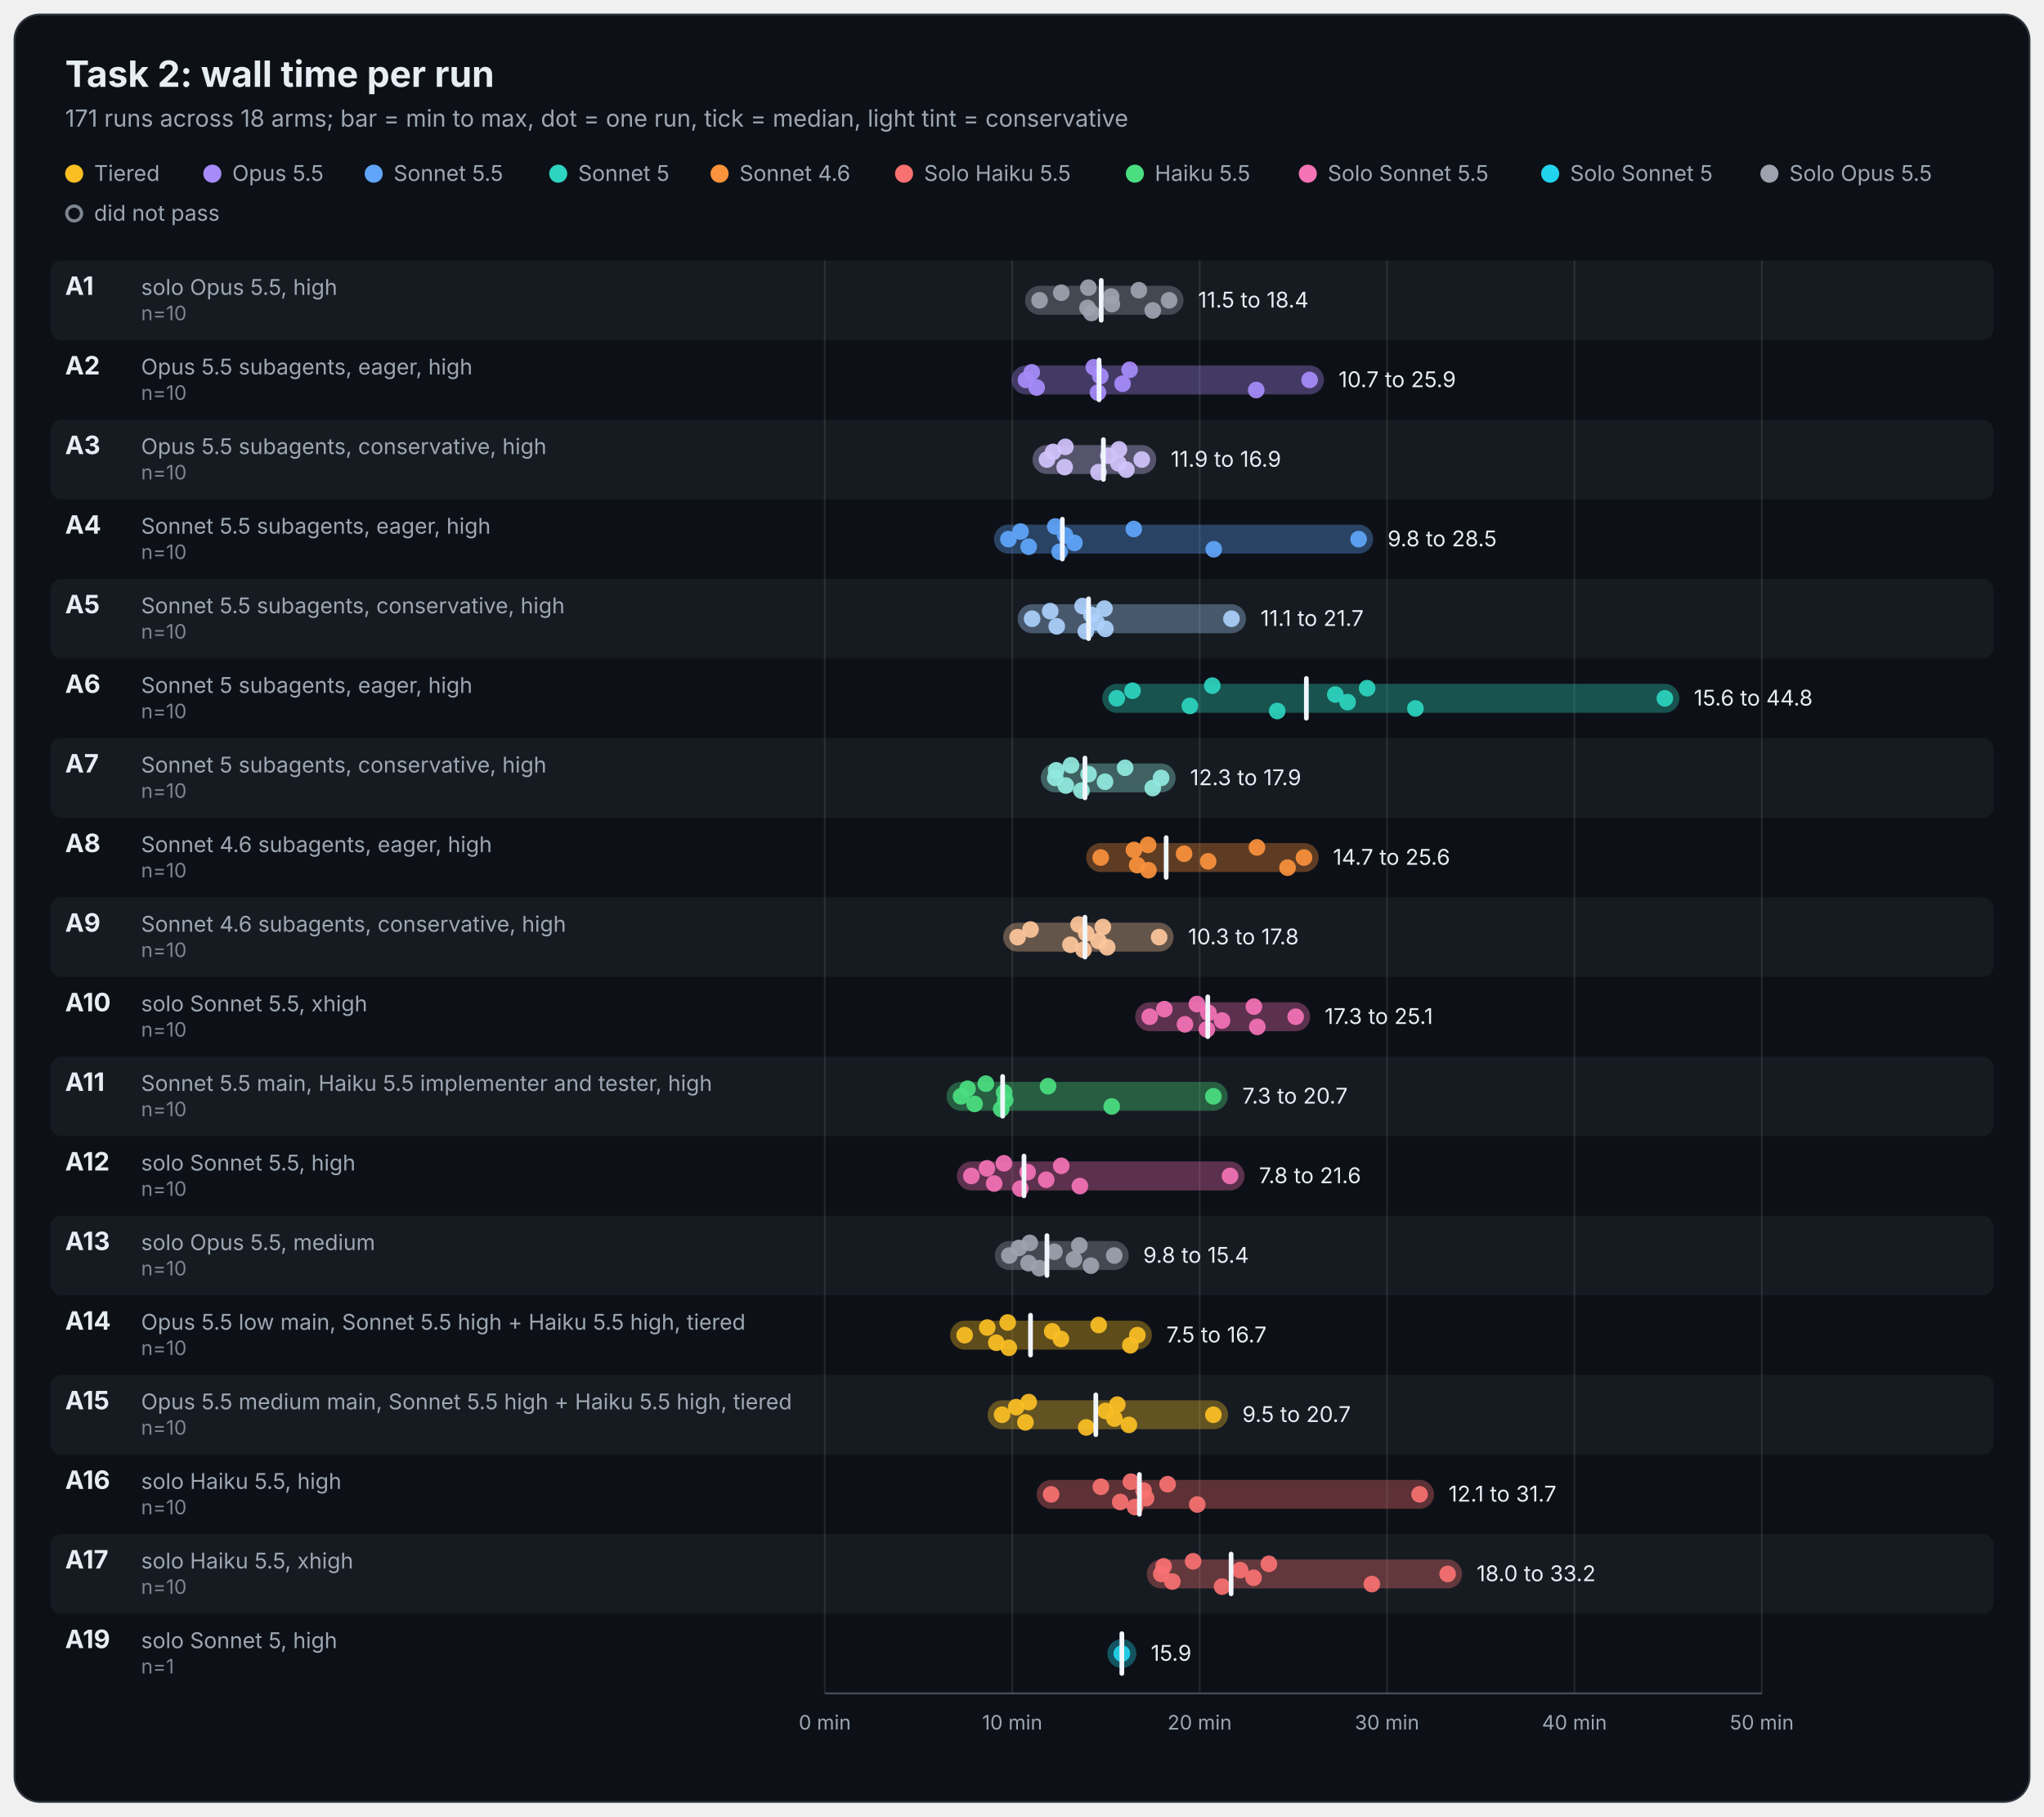
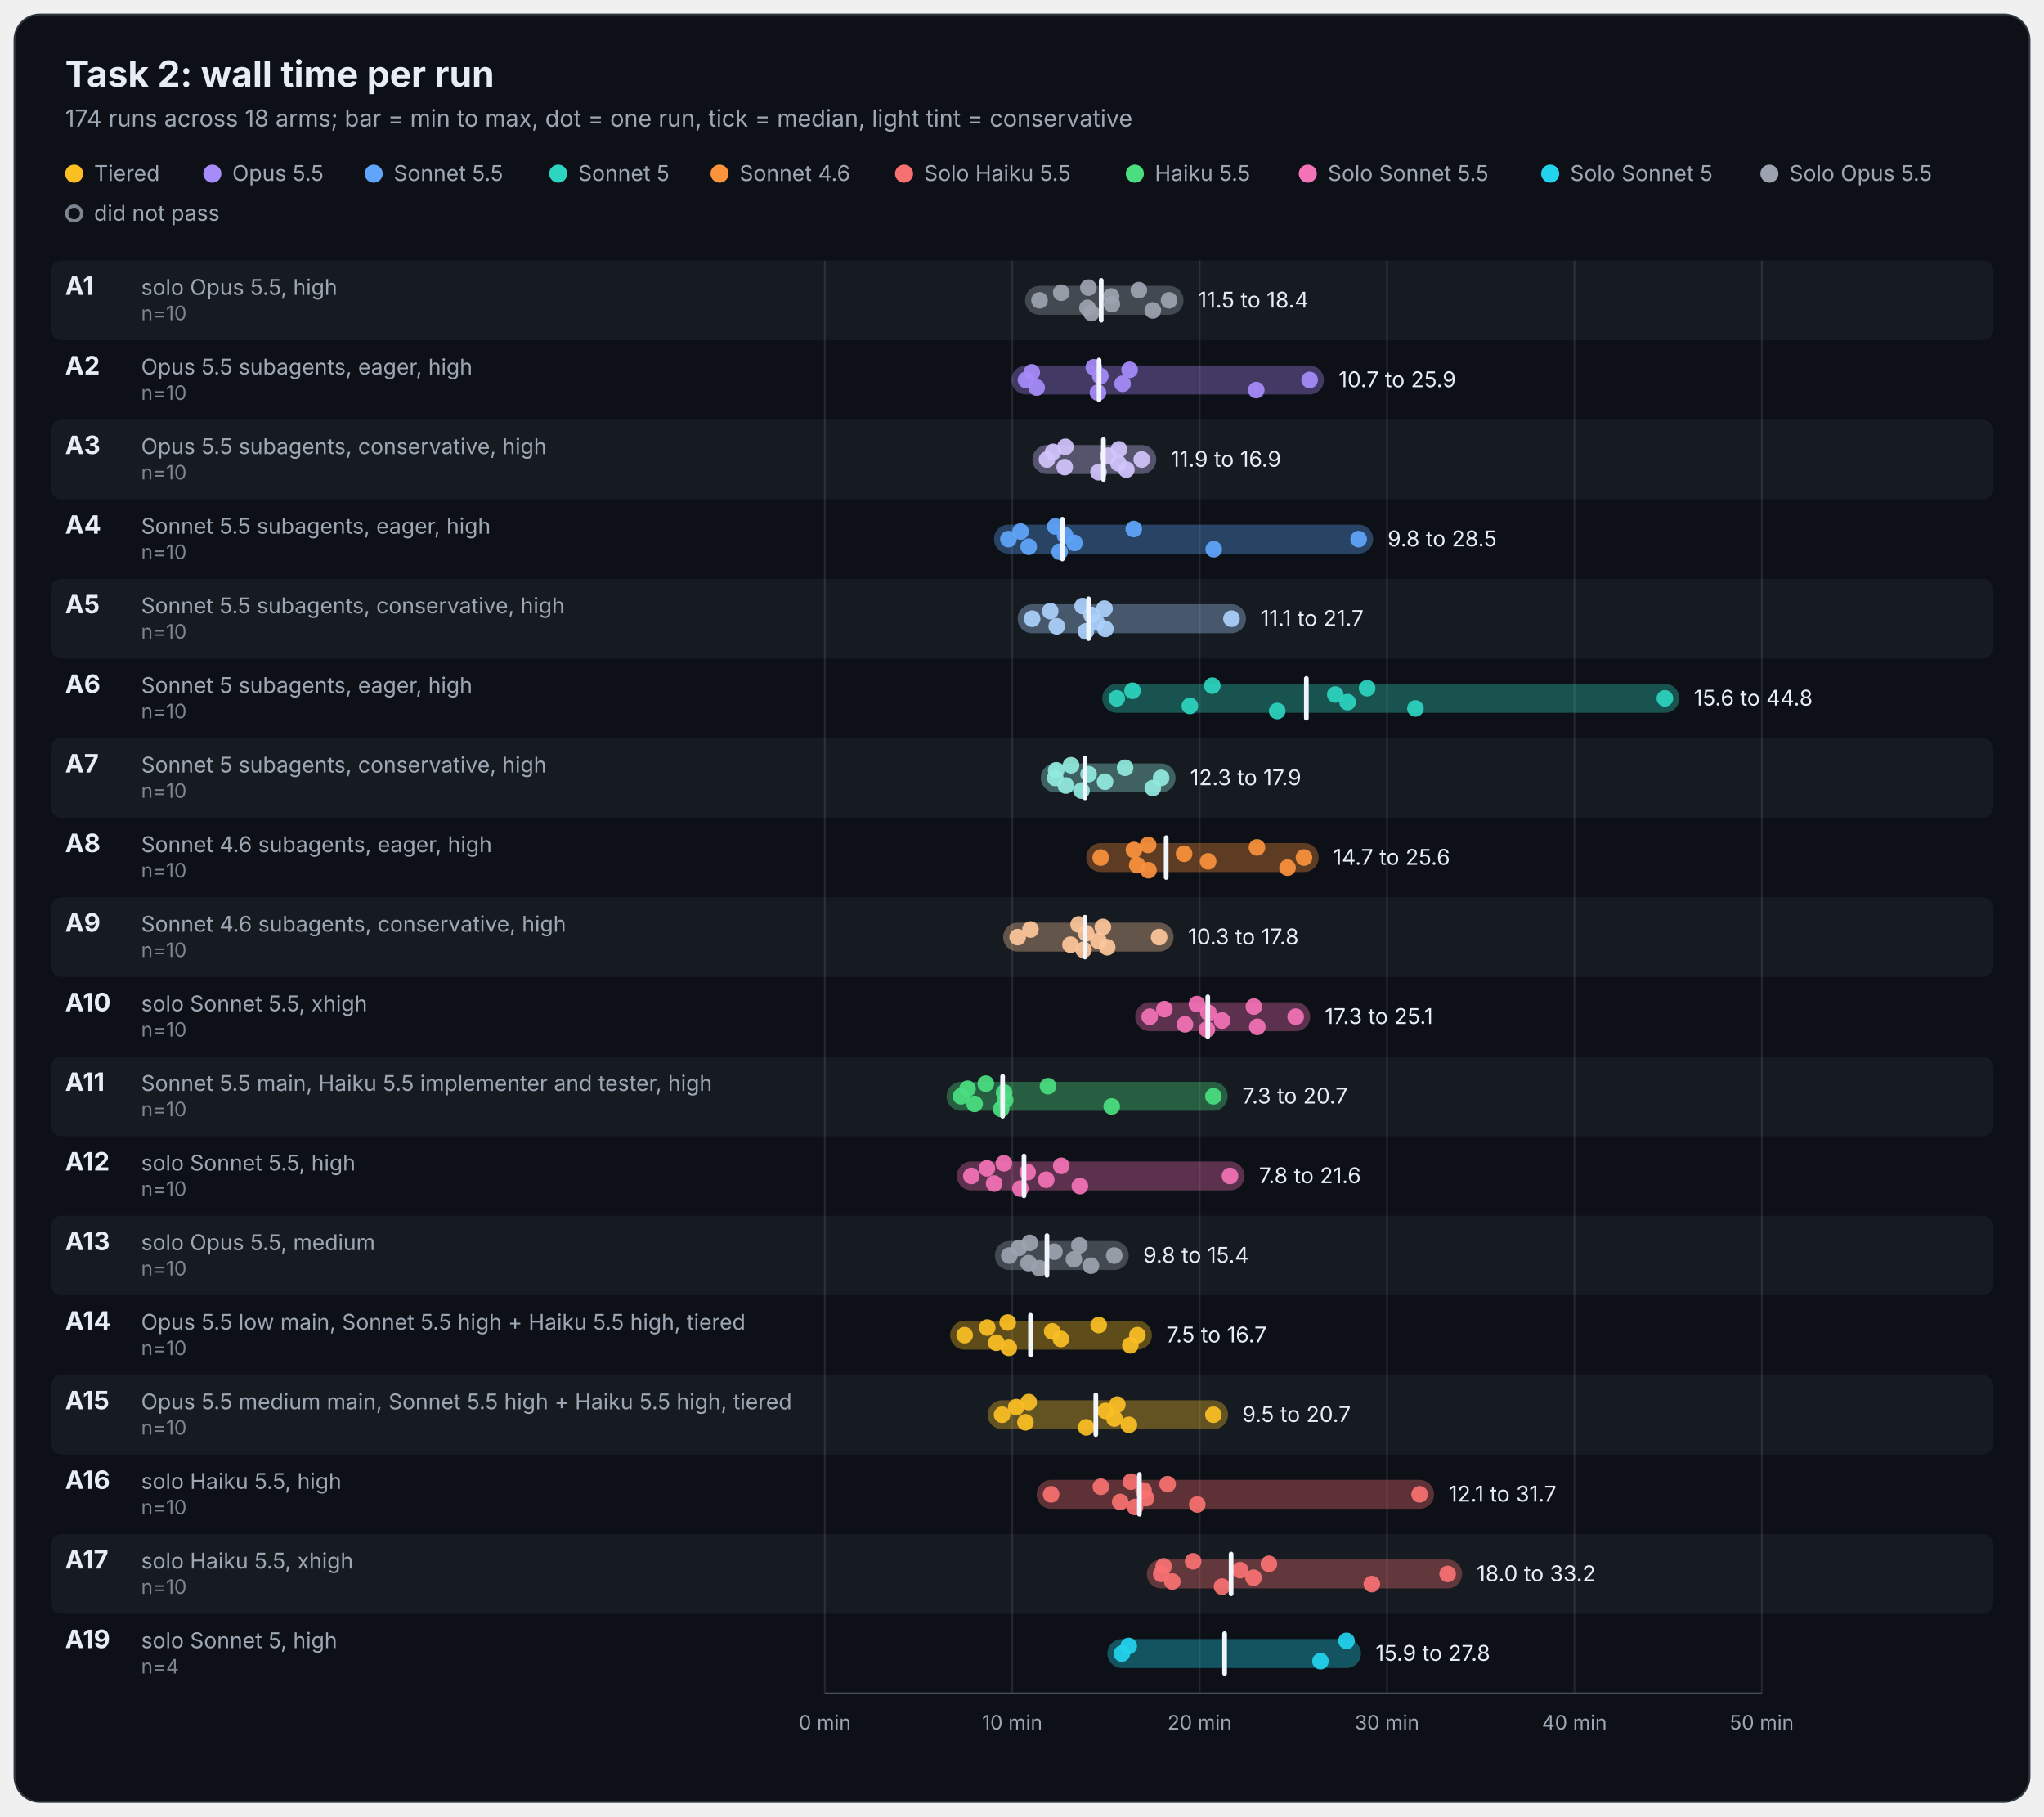
<svg xmlns="http://www.w3.org/2000/svg" width="1130" height="1004.0" viewBox="0 0 1130 1004.0" role="img" aria-label="Task 2: wall time per run" font-family="-apple-system, &quot;Segoe UI&quot;, Inter, Roboto, &quot;Helvetica Neue&quot;, Arial, sans-serif">
  <rect x="8" y="8" width="1114" height="988.0" rx="14" fill="#0d1117" stroke="#30363d" stroke-width="1" />
  <text x="36.0" y="48.0" font-size="20" font-weight="700" fill="#e6edf3" text-anchor="start">Task 2: wall time per run</text>
-   <text x="36.0" y="70.0" font-size="13" font-weight="400" fill="#9da7b3" text-anchor="start">171 runs across 18 arms; bar = min to max, dot = one run, tick = median, light tint = conservative</text>
+   <text x="36.0" y="70.0" font-size="13" font-weight="400" fill="#9da7b3" text-anchor="start">174 runs across 18 arms; bar = min to max, dot = one run, tick = median, light tint = conservative</text>
  <circle cx="41.0" cy="96.0" r="5" fill="#fbbf24" />
  <text x="52.0" y="100.0" font-size="12" font-weight="400" fill="#9da7b3" text-anchor="start">Tiered</text>
  <circle cx="117.4" cy="96.0" r="5" fill="#a78bfa" />
  <text x="128.4" y="100.0" font-size="12" font-weight="400" fill="#9da7b3" text-anchor="start">Opus 5.5</text>
  <circle cx="206.6" cy="96.0" r="5" fill="#60a5fa" />
  <text x="217.6" y="100.0" font-size="12" font-weight="400" fill="#9da7b3" text-anchor="start">Sonnet 5.5</text>
  <circle cx="308.6" cy="96.0" r="5" fill="#2dd4bf" />
  <text x="319.6" y="100.0" font-size="12" font-weight="400" fill="#9da7b3" text-anchor="start">Sonnet 5</text>
  <circle cx="397.8" cy="96.0" r="5" fill="#fb923c" />
  <text x="408.8" y="100.0" font-size="12" font-weight="400" fill="#9da7b3" text-anchor="start">Sonnet 4.6</text>
  <circle cx="499.8" cy="96.0" r="5" fill="#f87171" />
  <text x="510.8" y="100.0" font-size="12" font-weight="400" fill="#9da7b3" text-anchor="start">Solo Haiku 5.5</text>
  <circle cx="627.4" cy="96.0" r="5" fill="#4ade80" />
  <text x="638.4" y="100.0" font-size="12" font-weight="400" fill="#9da7b3" text-anchor="start">Haiku 5.5</text>
  <circle cx="723.0" cy="96.0" r="5" fill="#f472b6" />
  <text x="734.0" y="100.0" font-size="12" font-weight="400" fill="#9da7b3" text-anchor="start">Solo Sonnet 5.5</text>
  <circle cx="857.0" cy="96.0" r="5" fill="#22d3ee" />
  <text x="868.0" y="100.0" font-size="12" font-weight="400" fill="#9da7b3" text-anchor="start">Solo Sonnet 5</text>
  <circle cx="978.2" cy="96.0" r="5" fill="#9ca3af" />
  <text x="989.2" y="100.0" font-size="12" font-weight="400" fill="#9da7b3" text-anchor="start">Solo Opus 5.5</text>
  <circle cx="41.0" cy="118.0" r="4.1" fill="#0d1117" stroke="#7d8590" stroke-width="1.8" />
  <text x="52.0" y="122.0" font-size="12" font-weight="400" fill="#9da7b3" text-anchor="start">did not pass</text>
  <rect x="28" y="144.0" width="1074.0" height="44" rx="6" fill="#161b22" />
  <rect x="28" y="232.0" width="1074.0" height="44" rx="6" fill="#161b22" />
  <rect x="28" y="320.0" width="1074.0" height="44" rx="6" fill="#161b22" />
  <rect x="28" y="408.0" width="1074.0" height="44" rx="6" fill="#161b22" />
  <rect x="28" y="496.0" width="1074.0" height="44" rx="6" fill="#161b22" />
  <rect x="28" y="584.0" width="1074.0" height="44" rx="6" fill="#161b22" />
  <rect x="28" y="672.0" width="1074.0" height="44" rx="6" fill="#161b22" />
  <rect x="28" y="760.0" width="1074.0" height="44" rx="6" fill="#161b22" />
  <rect x="28" y="848.0" width="1074.0" height="44" rx="6" fill="#161b22" />
  <line x1="456.0" y1="144.0" x2="456.0" y2="936.0" stroke="#ffffff" stroke-opacity="0.09" stroke-width="1" />
  <text x="456.0" y="956.0" font-size="11" font-weight="400" fill="#9da7b3" text-anchor="middle">0 min</text>
  <line x1="559.6" y1="144.0" x2="559.6" y2="936.0" stroke="#ffffff" stroke-opacity="0.09" stroke-width="1" />
  <text x="559.6" y="956.0" font-size="11" font-weight="400" fill="#9da7b3" text-anchor="middle">10 min</text>
  <line x1="663.2" y1="144.0" x2="663.2" y2="936.0" stroke="#ffffff" stroke-opacity="0.09" stroke-width="1" />
  <text x="663.2" y="956.0" font-size="11" font-weight="400" fill="#9da7b3" text-anchor="middle">20 min</text>
  <line x1="766.8" y1="144.0" x2="766.8" y2="936.0" stroke="#ffffff" stroke-opacity="0.09" stroke-width="1" />
  <text x="766.8" y="956.0" font-size="11" font-weight="400" fill="#9da7b3" text-anchor="middle">30 min</text>
  <line x1="870.4" y1="144.0" x2="870.4" y2="936.0" stroke="#ffffff" stroke-opacity="0.09" stroke-width="1" />
  <text x="870.4" y="956.0" font-size="11" font-weight="400" fill="#9da7b3" text-anchor="middle">40 min</text>
  <line x1="974.0" y1="144.0" x2="974.0" y2="936.0" stroke="#ffffff" stroke-opacity="0.09" stroke-width="1" />
  <text x="974.0" y="956.0" font-size="11" font-weight="400" fill="#9da7b3" text-anchor="middle">50 min</text>
  <line x1="456.0" y1="936.0" x2="974.0" y2="936.0" stroke="#484f58" stroke-width="1" />
  <text x="36.0" y="163.0" font-size="14" font-weight="700" fill="#e6edf3" text-anchor="start">A1</text>
  <text x="78.0" y="163.0" font-size="12" font-weight="400" fill="#9da7b3" text-anchor="start">solo Opus 5.5, high</text>
  <text x="78.0" y="177.0" font-size="11" font-weight="400" fill="#7d8590" text-anchor="start">n=10</text>
  <rect x="566.7" y="158.0" width="87.6" height="16" rx="8.0" fill="#9ca3af" fill-opacity="0.34" />
  <circle cx="574.7" cy="166.0" r="4.6" fill="#9ca3af" fill-opacity="0.92" />
  <circle cx="586.7" cy="161.8" r="4.6" fill="#9ca3af" fill-opacity="0.92" />
  <circle cx="601.2" cy="170.2" r="4.6" fill="#9ca3af" fill-opacity="0.92" />
  <circle cx="601.7" cy="159.0" r="4.6" fill="#9ca3af" fill-opacity="0.92" />
  <circle cx="603.4" cy="173.0" r="4.6" fill="#9ca3af" fill-opacity="0.92" />
  <circle cx="614.3" cy="163.9" r="4.6" fill="#9ca3af" fill-opacity="0.92" />
  <circle cx="614.7" cy="168.1" r="4.6" fill="#9ca3af" fill-opacity="0.92" />
  <circle cx="629.6" cy="160.4" r="4.6" fill="#9ca3af" fill-opacity="0.92" />
  <circle cx="637.3" cy="171.6" r="4.6" fill="#9ca3af" fill-opacity="0.92" />
  <circle cx="646.3" cy="166.0" r="4.6" fill="#9ca3af" fill-opacity="0.92" />
  <line x1="608.8" y1="155.0" x2="608.8" y2="177.0" stroke="#f0f6fc" stroke-width="2.6" stroke-linecap="round" />
  <text x="662.3" y="170.0" font-size="12" font-weight="400" fill="#e6edf3" text-anchor="start">11.5 to 18.4</text>
  <text x="36.0" y="207.0" font-size="14" font-weight="700" fill="#e6edf3" text-anchor="start">A2</text>
  <text x="78.0" y="207.0" font-size="12" font-weight="400" fill="#9da7b3" text-anchor="start">Opus 5.5 subagents, eager, high</text>
  <text x="78.0" y="221.0" font-size="11" font-weight="400" fill="#7d8590" text-anchor="start">n=10</text>
  <rect x="559.2" y="202.0" width="172.7" height="16" rx="8.0" fill="#a78bfa" fill-opacity="0.34" />
  <circle cx="567.2" cy="210.0" r="4.6" fill="#a78bfa" fill-opacity="0.92" />
  <circle cx="570.4" cy="205.8" r="4.6" fill="#a78bfa" fill-opacity="0.92" />
  <circle cx="573.1" cy="214.2" r="4.6" fill="#a78bfa" fill-opacity="0.92" />
  <circle cx="604.7" cy="203.0" r="4.6" fill="#a78bfa" fill-opacity="0.92" />
  <circle cx="607.0" cy="217.0" r="4.6" fill="#a78bfa" fill-opacity="0.92" />
  <circle cx="608.3" cy="207.9" r="4.6" fill="#a78bfa" fill-opacity="0.92" />
  <circle cx="620.6" cy="212.1" r="4.6" fill="#a78bfa" fill-opacity="0.92" />
  <circle cx="624.5" cy="204.4" r="4.6" fill="#a78bfa" fill-opacity="0.92" />
  <circle cx="694.5" cy="215.6" r="4.6" fill="#a78bfa" fill-opacity="0.92" />
  <circle cx="724.0" cy="210.0" r="4.6" fill="#a78bfa" fill-opacity="0.92" />
  <line x1="607.6" y1="199.0" x2="607.6" y2="221.0" stroke="#f0f6fc" stroke-width="2.6" stroke-linecap="round" />
  <text x="740.0" y="214.0" font-size="12" font-weight="400" fill="#e6edf3" text-anchor="start">10.7 to 25.9</text>
  <text x="36.0" y="251.0" font-size="14" font-weight="700" fill="#e6edf3" text-anchor="start">A3</text>
  <text x="78.0" y="251.0" font-size="12" font-weight="400" fill="#9da7b3" text-anchor="start">Opus 5.5 subagents, conservative, high</text>
  <text x="78.0" y="265.0" font-size="11" font-weight="400" fill="#7d8590" text-anchor="start">n=10</text>
  <rect x="570.8" y="246.0" width="68.4" height="16" rx="8.0" fill="#d1c3fc" fill-opacity="0.34" />
  <circle cx="578.8" cy="254.0" r="4.6" fill="#d1c3fc" fill-opacity="0.92" />
  <circle cx="582.2" cy="249.8" r="4.6" fill="#d1c3fc" fill-opacity="0.92" />
  <circle cx="588.6" cy="258.2" r="4.6" fill="#d1c3fc" fill-opacity="0.92" />
  <circle cx="589.0" cy="247.0" r="4.6" fill="#d1c3fc" fill-opacity="0.92" />
  <circle cx="607.3" cy="261.0" r="4.6" fill="#d1c3fc" fill-opacity="0.92" />
  <circle cx="612.7" cy="251.9" r="4.6" fill="#d1c3fc" fill-opacity="0.92" />
  <circle cx="618.3" cy="256.1" r="4.6" fill="#d1c3fc" fill-opacity="0.92" />
  <circle cx="618.6" cy="248.4" r="4.6" fill="#d1c3fc" fill-opacity="0.92" />
  <circle cx="622.7" cy="259.6" r="4.6" fill="#d1c3fc" fill-opacity="0.92" />
  <circle cx="631.2" cy="254.0" r="4.6" fill="#d1c3fc" fill-opacity="0.92" />
  <line x1="610.0" y1="243.0" x2="610.0" y2="265.0" stroke="#f0f6fc" stroke-width="2.6" stroke-linecap="round" />
  <text x="647.2" y="258.0" font-size="12" font-weight="400" fill="#e6edf3" text-anchor="start">11.9 to 16.9</text>
  <text x="36.0" y="295.0" font-size="14" font-weight="700" fill="#e6edf3" text-anchor="start">A4</text>
  <text x="78.0" y="295.0" font-size="12" font-weight="400" fill="#9da7b3" text-anchor="start">Sonnet 5.5 subagents, eager, high</text>
  <text x="78.0" y="309.0" font-size="11" font-weight="400" fill="#7d8590" text-anchor="start">n=10</text>
  <rect x="549.5" y="290.0" width="209.6" height="16" rx="8.0" fill="#60a5fa" fill-opacity="0.34" />
  <circle cx="557.5" cy="298.0" r="4.6" fill="#60a5fa" fill-opacity="0.92" />
  <circle cx="564.2" cy="293.8" r="4.6" fill="#60a5fa" fill-opacity="0.92" />
  <circle cx="568.7" cy="302.2" r="4.6" fill="#60a5fa" fill-opacity="0.92" />
  <circle cx="583.4" cy="291.0" r="4.6" fill="#60a5fa" fill-opacity="0.92" />
  <circle cx="585.8" cy="305.0" r="4.6" fill="#60a5fa" fill-opacity="0.92" />
  <circle cx="588.8" cy="295.9" r="4.6" fill="#60a5fa" fill-opacity="0.92" />
  <circle cx="594.0" cy="300.1" r="4.6" fill="#60a5fa" fill-opacity="0.92" />
  <circle cx="626.8" cy="292.4" r="4.6" fill="#60a5fa" fill-opacity="0.92" />
  <circle cx="671.0" cy="303.6" r="4.6" fill="#60a5fa" fill-opacity="0.92" />
  <circle cx="751.1" cy="298.0" r="4.6" fill="#60a5fa" fill-opacity="0.92" />
  <line x1="587.3" y1="287.0" x2="587.3" y2="309.0" stroke="#f0f6fc" stroke-width="2.6" stroke-linecap="round" />
  <text x="767.1" y="302.0" font-size="12" font-weight="400" fill="#e6edf3" text-anchor="start">9.8 to 28.5</text>
  <text x="36.0" y="339.0" font-size="14" font-weight="700" fill="#e6edf3" text-anchor="start">A5</text>
  <text x="78.0" y="339.0" font-size="12" font-weight="400" fill="#9da7b3" text-anchor="start">Sonnet 5.5 subagents, conservative, high</text>
  <text x="78.0" y="353.0" font-size="11" font-weight="400" fill="#7d8590" text-anchor="start">n=10</text>
  <rect x="562.6" y="334.0" width="126.2" height="16" rx="8.0" fill="#acd0fc" fill-opacity="0.34" />
  <circle cx="570.6" cy="342.0" r="4.6" fill="#acd0fc" fill-opacity="0.92" />
  <circle cx="580.6" cy="337.8" r="4.6" fill="#acd0fc" fill-opacity="0.92" />
  <circle cx="584.2" cy="346.2" r="4.6" fill="#acd0fc" fill-opacity="0.92" />
  <circle cx="598.5" cy="335.0" r="4.6" fill="#acd0fc" fill-opacity="0.92" />
  <circle cx="600.3" cy="349.0" r="4.6" fill="#acd0fc" fill-opacity="0.92" />
  <circle cx="603.4" cy="339.9" r="4.6" fill="#acd0fc" fill-opacity="0.92" />
  <circle cx="606.2" cy="344.1" r="4.6" fill="#acd0fc" fill-opacity="0.92" />
  <circle cx="610.6" cy="336.4" r="4.6" fill="#acd0fc" fill-opacity="0.92" />
  <circle cx="611.1" cy="347.6" r="4.6" fill="#acd0fc" fill-opacity="0.92" />
  <circle cx="680.8" cy="342.0" r="4.6" fill="#acd0fc" fill-opacity="0.92" />
  <line x1="601.8" y1="331.0" x2="601.8" y2="353.0" stroke="#f0f6fc" stroke-width="2.6" stroke-linecap="round" />
  <text x="696.8" y="346.0" font-size="12" font-weight="400" fill="#e6edf3" text-anchor="start">11.1 to 21.7</text>
  <text x="36.0" y="383.0" font-size="14" font-weight="700" fill="#e6edf3" text-anchor="start">A6</text>
  <text x="78.0" y="383.0" font-size="12" font-weight="400" fill="#9da7b3" text-anchor="start">Sonnet 5 subagents, eager, high</text>
  <text x="78.0" y="397.0" font-size="11" font-weight="400" fill="#7d8590" text-anchor="start">n=10</text>
  <rect x="609.4" y="378.0" width="319.0" height="16" rx="8.0" fill="#2dd4bf" fill-opacity="0.34" />
  <circle cx="617.4" cy="386.0" r="4.6" fill="#2dd4bf" fill-opacity="0.92" />
  <circle cx="626.1" cy="381.8" r="4.6" fill="#2dd4bf" fill-opacity="0.92" />
  <circle cx="657.8" cy="390.2" r="4.6" fill="#2dd4bf" fill-opacity="0.92" />
  <circle cx="670.2" cy="379.0" r="4.6" fill="#2dd4bf" fill-opacity="0.92" />
  <circle cx="706.1" cy="393.0" r="4.6" fill="#2dd4bf" fill-opacity="0.92" />
  <circle cx="738.2" cy="383.9" r="4.6" fill="#2dd4bf" fill-opacity="0.92" />
  <circle cx="745.0" cy="388.1" r="4.6" fill="#2dd4bf" fill-opacity="0.92" />
  <circle cx="755.8" cy="380.4" r="4.6" fill="#2dd4bf" fill-opacity="0.92" />
  <circle cx="782.5" cy="391.6" r="4.6" fill="#2dd4bf" fill-opacity="0.92" />
  <circle cx="920.4" cy="386.0" r="4.6" fill="#2dd4bf" fill-opacity="0.92" />
  <line x1="722.2" y1="375.0" x2="722.2" y2="397.0" stroke="#f0f6fc" stroke-width="2.6" stroke-linecap="round" />
  <text x="936.4" y="390.0" font-size="12" font-weight="400" fill="#e6edf3" text-anchor="start">15.6 to 44.8</text>
  <text x="36.0" y="427.0" font-size="14" font-weight="700" fill="#e6edf3" text-anchor="start">A7</text>
  <text x="78.0" y="427.0" font-size="12" font-weight="400" fill="#9da7b3" text-anchor="start">Sonnet 5 subagents, conservative, high</text>
  <text x="78.0" y="441.0" font-size="11" font-weight="400" fill="#7d8590" text-anchor="start">n=10</text>
  <rect x="575.4" y="422.0" width="74.5" height="16" rx="8.0" fill="#92e9de" fill-opacity="0.34" />
  <circle cx="583.4" cy="430.0" r="4.6" fill="#92e9de" fill-opacity="0.92" />
  <circle cx="583.9" cy="425.8" r="4.6" fill="#92e9de" fill-opacity="0.92" />
  <circle cx="589.2" cy="434.2" r="4.6" fill="#92e9de" fill-opacity="0.92" />
  <circle cx="592.1" cy="423.0" r="4.6" fill="#92e9de" fill-opacity="0.92" />
  <circle cx="597.9" cy="437.0" r="4.6" fill="#92e9de" fill-opacity="0.92" />
  <circle cx="601.8" cy="427.9" r="4.6" fill="#92e9de" fill-opacity="0.92" />
  <circle cx="610.9" cy="432.1" r="4.6" fill="#92e9de" fill-opacity="0.92" />
  <circle cx="622.0" cy="424.4" r="4.6" fill="#92e9de" fill-opacity="0.92" />
  <circle cx="637.3" cy="435.6" r="4.6" fill="#92e9de" fill-opacity="0.92" />
  <circle cx="641.9" cy="430.0" r="4.6" fill="#92e9de" fill-opacity="0.92" />
  <line x1="599.8" y1="419.0" x2="599.8" y2="441.0" stroke="#f0f6fc" stroke-width="2.6" stroke-linecap="round" />
  <text x="657.9" y="434.0" font-size="12" font-weight="400" fill="#e6edf3" text-anchor="start">12.3 to 17.9</text>
  <text x="36.0" y="471.0" font-size="14" font-weight="700" fill="#e6edf3" text-anchor="start">A8</text>
  <text x="78.0" y="471.0" font-size="12" font-weight="400" fill="#9da7b3" text-anchor="start">Sonnet 4.6 subagents, eager, high</text>
  <text x="78.0" y="485.0" font-size="11" font-weight="400" fill="#7d8590" text-anchor="start">n=10</text>
  <rect x="600.5" y="466.0" width="128.5" height="16" rx="8.0" fill="#fb923c" fill-opacity="0.34" />
  <circle cx="608.5" cy="474.0" r="4.6" fill="#fb923c" fill-opacity="0.92" />
  <circle cx="626.9" cy="469.8" r="4.6" fill="#fb923c" fill-opacity="0.92" />
  <circle cx="628.7" cy="478.2" r="4.6" fill="#fb923c" fill-opacity="0.92" />
  <circle cx="634.7" cy="467.0" r="4.6" fill="#fb923c" fill-opacity="0.92" />
  <circle cx="634.9" cy="481.0" r="4.6" fill="#fb923c" fill-opacity="0.92" />
  <circle cx="654.6" cy="471.9" r="4.6" fill="#fb923c" fill-opacity="0.92" />
  <circle cx="667.9" cy="476.1" r="4.6" fill="#fb923c" fill-opacity="0.92" />
  <circle cx="694.9" cy="468.4" r="4.6" fill="#fb923c" fill-opacity="0.92" />
  <circle cx="711.8" cy="479.6" r="4.6" fill="#fb923c" fill-opacity="0.92" />
  <circle cx="720.9" cy="474.0" r="4.6" fill="#fb923c" fill-opacity="0.92" />
  <line x1="644.7" y1="463.0" x2="644.7" y2="485.0" stroke="#f0f6fc" stroke-width="2.6" stroke-linecap="round" />
  <text x="736.9" y="478.0" font-size="12" font-weight="400" fill="#e6edf3" text-anchor="start">14.7 to 25.6</text>
  <text x="36.0" y="515.0" font-size="14" font-weight="700" fill="#e6edf3" text-anchor="start">A9</text>
  <text x="78.0" y="515.0" font-size="12" font-weight="400" fill="#9da7b3" text-anchor="start">Sonnet 4.6 subagents, conservative, high</text>
  <text x="78.0" y="529.0" font-size="11" font-weight="400" fill="#7d8590" text-anchor="start">n=10</text>
  <rect x="554.6" y="510.0" width="94.2" height="16" rx="8.0" fill="#fdc69a" fill-opacity="0.34" />
  <circle cx="562.6" cy="518.0" r="4.6" fill="#fdc69a" fill-opacity="0.92" />
  <circle cx="569.7" cy="513.8" r="4.6" fill="#fdc69a" fill-opacity="0.92" />
  <circle cx="591.8" cy="522.2" r="4.6" fill="#fdc69a" fill-opacity="0.92" />
  <circle cx="596.3" cy="511.0" r="4.6" fill="#fdc69a" fill-opacity="0.92" />
  <circle cx="599.0" cy="525.0" r="4.6" fill="#fdc69a" fill-opacity="0.92" />
  <circle cx="600.5" cy="515.9" r="4.6" fill="#fdc69a" fill-opacity="0.92" />
  <circle cx="607.3" cy="520.1" r="4.6" fill="#fdc69a" fill-opacity="0.92" />
  <circle cx="609.7" cy="512.4" r="4.6" fill="#fdc69a" fill-opacity="0.92" />
  <circle cx="612.1" cy="523.6" r="4.6" fill="#fdc69a" fill-opacity="0.92" />
  <circle cx="640.8" cy="518.0" r="4.6" fill="#fdc69a" fill-opacity="0.92" />
  <line x1="599.8" y1="507.0" x2="599.8" y2="529.0" stroke="#f0f6fc" stroke-width="2.6" stroke-linecap="round" />
  <text x="656.8" y="522.0" font-size="12" font-weight="400" fill="#e6edf3" text-anchor="start">10.3 to 17.8</text>
  <text x="36.0" y="559.0" font-size="14" font-weight="700" fill="#e6edf3" text-anchor="start">A10</text>
  <text x="78.0" y="559.0" font-size="12" font-weight="400" fill="#9da7b3" text-anchor="start">solo Sonnet 5.5, xhigh</text>
  <text x="78.0" y="573.0" font-size="11" font-weight="400" fill="#7d8590" text-anchor="start">n=10</text>
  <rect x="627.6" y="554.0" width="96.7" height="16" rx="8.0" fill="#f472b6" fill-opacity="0.34" />
  <circle cx="635.6" cy="562.0" r="4.6" fill="#f472b6" fill-opacity="0.92" />
  <circle cx="643.7" cy="557.8" r="4.6" fill="#f472b6" fill-opacity="0.92" />
  <circle cx="655.1" cy="566.2" r="4.6" fill="#f472b6" fill-opacity="0.92" />
  <circle cx="661.7" cy="555.0" r="4.6" fill="#f472b6" fill-opacity="0.92" />
  <circle cx="667.2" cy="569.0" r="4.6" fill="#f472b6" fill-opacity="0.92" />
  <circle cx="668.1" cy="559.9" r="4.6" fill="#f472b6" fill-opacity="0.92" />
  <circle cx="675.6" cy="564.1" r="4.6" fill="#f472b6" fill-opacity="0.92" />
  <circle cx="693.2" cy="556.4" r="4.6" fill="#f472b6" fill-opacity="0.92" />
  <circle cx="695.1" cy="567.6" r="4.6" fill="#f472b6" fill-opacity="0.92" />
  <circle cx="716.3" cy="562.0" r="4.6" fill="#f472b6" fill-opacity="0.92" />
  <line x1="667.7" y1="551.0" x2="667.7" y2="573.0" stroke="#f0f6fc" stroke-width="2.6" stroke-linecap="round" />
  <text x="732.3" y="566.0" font-size="12" font-weight="400" fill="#e6edf3" text-anchor="start">17.3 to 25.1</text>
  <text x="36.0" y="603.0" font-size="14" font-weight="700" fill="#e6edf3" text-anchor="start">A11</text>
  <text x="78.0" y="603.0" font-size="12" font-weight="400" fill="#9da7b3" text-anchor="start">Sonnet 5.5 main, Haiku 5.5 implementer and tester, high</text>
  <text x="78.0" y="617.0" font-size="11" font-weight="400" fill="#7d8590" text-anchor="start">n=10</text>
  <rect x="523.3" y="598.0" width="155.4" height="16" rx="8.0" fill="#4ade80" fill-opacity="0.34" />
  <circle cx="531.3" cy="606.0" r="4.6" fill="#4ade80" fill-opacity="0.92" />
  <circle cx="534.9" cy="601.8" r="4.6" fill="#4ade80" fill-opacity="0.92" />
  <circle cx="538.8" cy="610.2" r="4.6" fill="#4ade80" fill-opacity="0.92" />
  <circle cx="545.0" cy="599.0" r="4.6" fill="#4ade80" fill-opacity="0.92" />
  <circle cx="553.5" cy="613.0" r="4.6" fill="#4ade80" fill-opacity="0.92" />
  <circle cx="555.1" cy="603.9" r="4.6" fill="#4ade80" fill-opacity="0.92" />
  <circle cx="555.7" cy="608.1" r="4.6" fill="#4ade80" fill-opacity="0.92" />
  <circle cx="579.4" cy="600.4" r="4.6" fill="#4ade80" fill-opacity="0.92" />
  <circle cx="614.6" cy="611.6" r="4.6" fill="#4ade80" fill-opacity="0.92" />
  <circle cx="670.8" cy="606.0" r="4.6" fill="#4ade80" fill-opacity="0.92" />
  <line x1="554.3" y1="595.0" x2="554.3" y2="617.0" stroke="#f0f6fc" stroke-width="2.6" stroke-linecap="round" />
  <text x="686.8" y="610.0" font-size="12" font-weight="400" fill="#e6edf3" text-anchor="start">7.3 to 20.7</text>
  <text x="36.0" y="647.0" font-size="14" font-weight="700" fill="#e6edf3" text-anchor="start">A12</text>
  <text x="78.0" y="647.0" font-size="12" font-weight="400" fill="#9da7b3" text-anchor="start">solo Sonnet 5.5, high</text>
  <text x="78.0" y="661.0" font-size="11" font-weight="400" fill="#7d8590" text-anchor="start">n=10</text>
  <rect x="529.0" y="642.0" width="159.0" height="16" rx="8.0" fill="#f472b6" fill-opacity="0.34" />
  <circle cx="537.0" cy="650.0" r="4.6" fill="#f472b6" fill-opacity="0.92" />
  <circle cx="545.6" cy="645.8" r="4.6" fill="#f472b6" fill-opacity="0.92" />
  <circle cx="549.6" cy="654.2" r="4.6" fill="#f472b6" fill-opacity="0.92" />
  <circle cx="555.0" cy="643.0" r="4.6" fill="#f472b6" fill-opacity="0.92" />
  <circle cx="564.1" cy="657.0" r="4.6" fill="#f472b6" fill-opacity="0.92" />
  <circle cx="568.1" cy="647.9" r="4.6" fill="#f472b6" fill-opacity="0.92" />
  <circle cx="578.4" cy="652.1" r="4.6" fill="#f472b6" fill-opacity="0.92" />
  <circle cx="586.7" cy="644.4" r="4.6" fill="#f472b6" fill-opacity="0.92" />
  <circle cx="597.0" cy="655.6" r="4.6" fill="#f472b6" fill-opacity="0.92" />
  <circle cx="680.0" cy="650.0" r="4.6" fill="#f472b6" fill-opacity="0.92" />
  <line x1="566.1" y1="639.0" x2="566.1" y2="661.0" stroke="#f0f6fc" stroke-width="2.6" stroke-linecap="round" />
  <text x="696.0" y="654.0" font-size="12" font-weight="400" fill="#e6edf3" text-anchor="start">7.8 to 21.6</text>
  <text x="36.0" y="691.0" font-size="14" font-weight="700" fill="#e6edf3" text-anchor="start">A13</text>
  <text x="78.0" y="691.0" font-size="12" font-weight="400" fill="#9da7b3" text-anchor="start">solo Opus 5.5, medium</text>
  <text x="78.0" y="705.0" font-size="11" font-weight="400" fill="#7d8590" text-anchor="start">n=10</text>
  <rect x="550.0" y="686.0" width="74.0" height="16" rx="8.0" fill="#9ca3af" fill-opacity="0.34" />
  <circle cx="558.0" cy="694.0" r="4.6" fill="#9ca3af" fill-opacity="0.92" />
  <circle cx="563.3" cy="689.8" r="4.6" fill="#9ca3af" fill-opacity="0.92" />
  <circle cx="568.6" cy="698.2" r="4.6" fill="#9ca3af" fill-opacity="0.92" />
  <circle cx="569.3" cy="687.0" r="4.6" fill="#9ca3af" fill-opacity="0.92" />
  <circle cx="574.6" cy="701.0" r="4.6" fill="#9ca3af" fill-opacity="0.92" />
  <circle cx="582.9" cy="691.9" r="4.6" fill="#9ca3af" fill-opacity="0.92" />
  <circle cx="593.7" cy="696.1" r="4.6" fill="#9ca3af" fill-opacity="0.92" />
  <circle cx="596.7" cy="688.4" r="4.6" fill="#9ca3af" fill-opacity="0.92" />
  <circle cx="603.1" cy="699.6" r="4.6" fill="#9ca3af" fill-opacity="0.92" />
  <circle cx="616.0" cy="694.0" r="4.6" fill="#9ca3af" fill-opacity="0.92" />
  <line x1="578.8" y1="683.0" x2="578.8" y2="705.0" stroke="#f0f6fc" stroke-width="2.6" stroke-linecap="round" />
  <text x="632.0" y="698.0" font-size="12" font-weight="400" fill="#e6edf3" text-anchor="start">9.8 to 15.4</text>
  <text x="36.0" y="735.0" font-size="14" font-weight="700" fill="#e6edf3" text-anchor="start">A14</text>
  <text x="78.0" y="735.0" font-size="12" font-weight="400" fill="#9da7b3" text-anchor="start">Opus 5.5 low main, Sonnet 5.5 high + Haiku 5.5 high, tiered</text>
  <text x="78.0" y="749.0" font-size="11" font-weight="400" fill="#7d8590" text-anchor="start">n=10</text>
  <rect x="525.3" y="730.0" width="111.5" height="16" rx="8.0" fill="#fbbf24" fill-opacity="0.34" />
  <circle cx="533.3" cy="738.0" r="4.6" fill="#fbbf24" fill-opacity="0.92" />
  <circle cx="545.8" cy="733.8" r="4.6" fill="#fbbf24" fill-opacity="0.92" />
  <circle cx="550.8" cy="742.2" r="4.6" fill="#fbbf24" fill-opacity="0.92" />
  <circle cx="557.1" cy="731.0" r="4.6" fill="#fbbf24" fill-opacity="0.92" />
  <circle cx="557.7" cy="745.0" r="4.6" fill="#fbbf24" fill-opacity="0.92" />
  <circle cx="581.7" cy="735.9" r="4.6" fill="#fbbf24" fill-opacity="0.92" />
  <circle cx="586.5" cy="740.1" r="4.6" fill="#fbbf24" fill-opacity="0.92" />
  <circle cx="607.4" cy="732.4" r="4.6" fill="#fbbf24" fill-opacity="0.92" />
  <circle cx="624.9" cy="743.6" r="4.6" fill="#fbbf24" fill-opacity="0.92" />
  <circle cx="628.8" cy="738.0" r="4.6" fill="#fbbf24" fill-opacity="0.92" />
  <line x1="569.7" y1="727.0" x2="569.7" y2="749.0" stroke="#f0f6fc" stroke-width="2.6" stroke-linecap="round" />
  <text x="644.8" y="742.0" font-size="12" font-weight="400" fill="#e6edf3" text-anchor="start">7.5 to 16.7</text>
  <text x="36.0" y="779.0" font-size="14" font-weight="700" fill="#e6edf3" text-anchor="start">A15</text>
  <text x="78.0" y="779.0" font-size="12" font-weight="400" fill="#9da7b3" text-anchor="start">Opus 5.5 medium main, Sonnet 5.5 high + Haiku 5.5 high, tiered</text>
  <text x="78.0" y="793.0" font-size="11" font-weight="400" fill="#7d8590" text-anchor="start">n=10</text>
  <rect x="546.0" y="774.0" width="132.9" height="16" rx="8.0" fill="#fbbf24" fill-opacity="0.34" />
  <circle cx="554.0" cy="782.0" r="4.6" fill="#fbbf24" fill-opacity="0.92" />
  <circle cx="561.8" cy="777.8" r="4.6" fill="#fbbf24" fill-opacity="0.92" />
  <circle cx="566.9" cy="786.2" r="4.6" fill="#fbbf24" fill-opacity="0.92" />
  <circle cx="568.7" cy="775.0" r="4.6" fill="#fbbf24" fill-opacity="0.92" />
  <circle cx="600.5" cy="789.0" r="4.6" fill="#fbbf24" fill-opacity="0.92" />
  <circle cx="611.2" cy="779.9" r="4.6" fill="#fbbf24" fill-opacity="0.92" />
  <circle cx="616.1" cy="784.1" r="4.6" fill="#fbbf24" fill-opacity="0.92" />
  <circle cx="617.7" cy="776.4" r="4.6" fill="#fbbf24" fill-opacity="0.92" />
  <circle cx="624.1" cy="787.6" r="4.6" fill="#fbbf24" fill-opacity="0.92" />
  <circle cx="670.8" cy="782.0" r="4.6" fill="#fbbf24" fill-opacity="0.92" />
  <line x1="605.8" y1="771.0" x2="605.8" y2="793.0" stroke="#f0f6fc" stroke-width="2.6" stroke-linecap="round" />
  <text x="686.8" y="786.0" font-size="12" font-weight="400" fill="#e6edf3" text-anchor="start">9.5 to 20.7</text>
  <text x="36.0" y="823.0" font-size="14" font-weight="700" fill="#e6edf3" text-anchor="start">A16</text>
  <text x="78.0" y="823.0" font-size="12" font-weight="400" fill="#9da7b3" text-anchor="start">solo Haiku 5.5, high</text>
  <text x="78.0" y="837.0" font-size="11" font-weight="400" fill="#7d8590" text-anchor="start">n=10</text>
  <rect x="573.1" y="818.0" width="219.7" height="16" rx="8.0" fill="#f87171" fill-opacity="0.34" />
  <circle cx="581.1" cy="826.0" r="4.6" fill="#f87171" fill-opacity="0.92" />
  <circle cx="608.6" cy="821.8" r="4.6" fill="#f87171" fill-opacity="0.92" />
  <circle cx="619.3" cy="830.2" r="4.6" fill="#f87171" fill-opacity="0.92" />
  <circle cx="625.2" cy="819.0" r="4.6" fill="#f87171" fill-opacity="0.92" />
  <circle cx="627.5" cy="833.0" r="4.6" fill="#f87171" fill-opacity="0.92" />
  <circle cx="632.2" cy="823.9" r="4.6" fill="#f87171" fill-opacity="0.92" />
  <circle cx="633.6" cy="828.1" r="4.6" fill="#f87171" fill-opacity="0.92" />
  <circle cx="645.5" cy="820.4" r="4.6" fill="#f87171" fill-opacity="0.92" />
  <circle cx="661.9" cy="831.6" r="4.6" fill="#f87171" fill-opacity="0.92" />
  <circle cx="784.8" cy="826.0" r="4.6" fill="#f87171" fill-opacity="0.92" />
  <line x1="629.9" y1="815.0" x2="629.9" y2="837.0" stroke="#f0f6fc" stroke-width="2.6" stroke-linecap="round" />
  <text x="800.8" y="830.0" font-size="12" font-weight="400" fill="#e6edf3" text-anchor="start">12.1 to 31.7</text>
  <text x="36.0" y="867.0" font-size="14" font-weight="700" fill="#e6edf3" text-anchor="start">A17</text>
  <text x="78.0" y="867.0" font-size="12" font-weight="400" fill="#9da7b3" text-anchor="start">solo Haiku 5.5, xhigh</text>
  <text x="78.0" y="881.0" font-size="11" font-weight="400" fill="#7d8590" text-anchor="start">n=10</text>
  <rect x="634.0" y="862.0" width="174.3" height="16" rx="8.0" fill="#f87171" fill-opacity="0.34" />
  <circle cx="642.0" cy="870.0" r="4.6" fill="#f87171" fill-opacity="0.92" />
  <circle cx="643.3" cy="865.8" r="4.6" fill="#f87171" fill-opacity="0.92" />
  <circle cx="648.1" cy="874.2" r="4.6" fill="#f87171" fill-opacity="0.92" />
  <circle cx="659.6" cy="863.0" r="4.6" fill="#f87171" fill-opacity="0.92" />
  <circle cx="675.6" cy="877.0" r="4.6" fill="#f87171" fill-opacity="0.92" />
  <circle cx="685.6" cy="867.9" r="4.6" fill="#f87171" fill-opacity="0.92" />
  <circle cx="693.0" cy="872.1" r="4.6" fill="#f87171" fill-opacity="0.92" />
  <circle cx="701.5" cy="864.4" r="4.6" fill="#f87171" fill-opacity="0.92" />
  <circle cx="758.4" cy="875.6" r="4.6" fill="#f87171" fill-opacity="0.92" />
  <circle cx="800.3" cy="870.0" r="4.6" fill="#f87171" fill-opacity="0.92" />
  <line x1="680.6" y1="859.0" x2="680.6" y2="881.0" stroke="#f0f6fc" stroke-width="2.6" stroke-linecap="round" />
  <text x="816.3" y="874.0" font-size="12" font-weight="400" fill="#e6edf3" text-anchor="start">18.0 to 33.2</text>
  <text x="36.0" y="911.0" font-size="14" font-weight="700" fill="#e6edf3" text-anchor="start">A19</text>
  <text x="78.0" y="911.0" font-size="12" font-weight="400" fill="#9da7b3" text-anchor="start">solo Sonnet 5, high</text>
-   <text x="78.0" y="925.0" font-size="11" font-weight="400" fill="#7d8590" text-anchor="start">n=1</text>
-   <rect x="612.2" y="906.0" width="16.0" height="16" rx="8.0" fill="#22d3ee" fill-opacity="0.34" />
+   <text x="78.0" y="925.0" font-size="11" font-weight="400" fill="#7d8590" text-anchor="start">n=4</text>
+   <rect x="612.2" y="906.0" width="140.2" height="16" rx="8.0" fill="#22d3ee" fill-opacity="0.34" />
  <circle cx="620.2" cy="914.0" r="4.6" fill="#22d3ee" fill-opacity="0.92" />
-   <line x1="620.2" y1="903.0" x2="620.2" y2="925.0" stroke="#f0f6fc" stroke-width="2.6" stroke-linecap="round" />
-   <text x="636.2" y="918.0" font-size="12" font-weight="400" fill="#e6edf3" text-anchor="start">15.9</text>
+   <circle cx="624.0" cy="909.8" r="4.6" fill="#22d3ee" fill-opacity="0.92" />
+   <circle cx="730.0" cy="918.2" r="4.6" fill="#22d3ee" fill-opacity="0.92" />
+   <circle cx="744.4" cy="907.0" r="4.6" fill="#22d3ee" fill-opacity="0.92" />
+   <line x1="677.0" y1="903.0" x2="677.0" y2="925.0" stroke="#f0f6fc" stroke-width="2.6" stroke-linecap="round" />
+   <text x="760.4" y="918.0" font-size="12" font-weight="400" fill="#e6edf3" text-anchor="start">15.9 to 27.8</text>
</svg>
